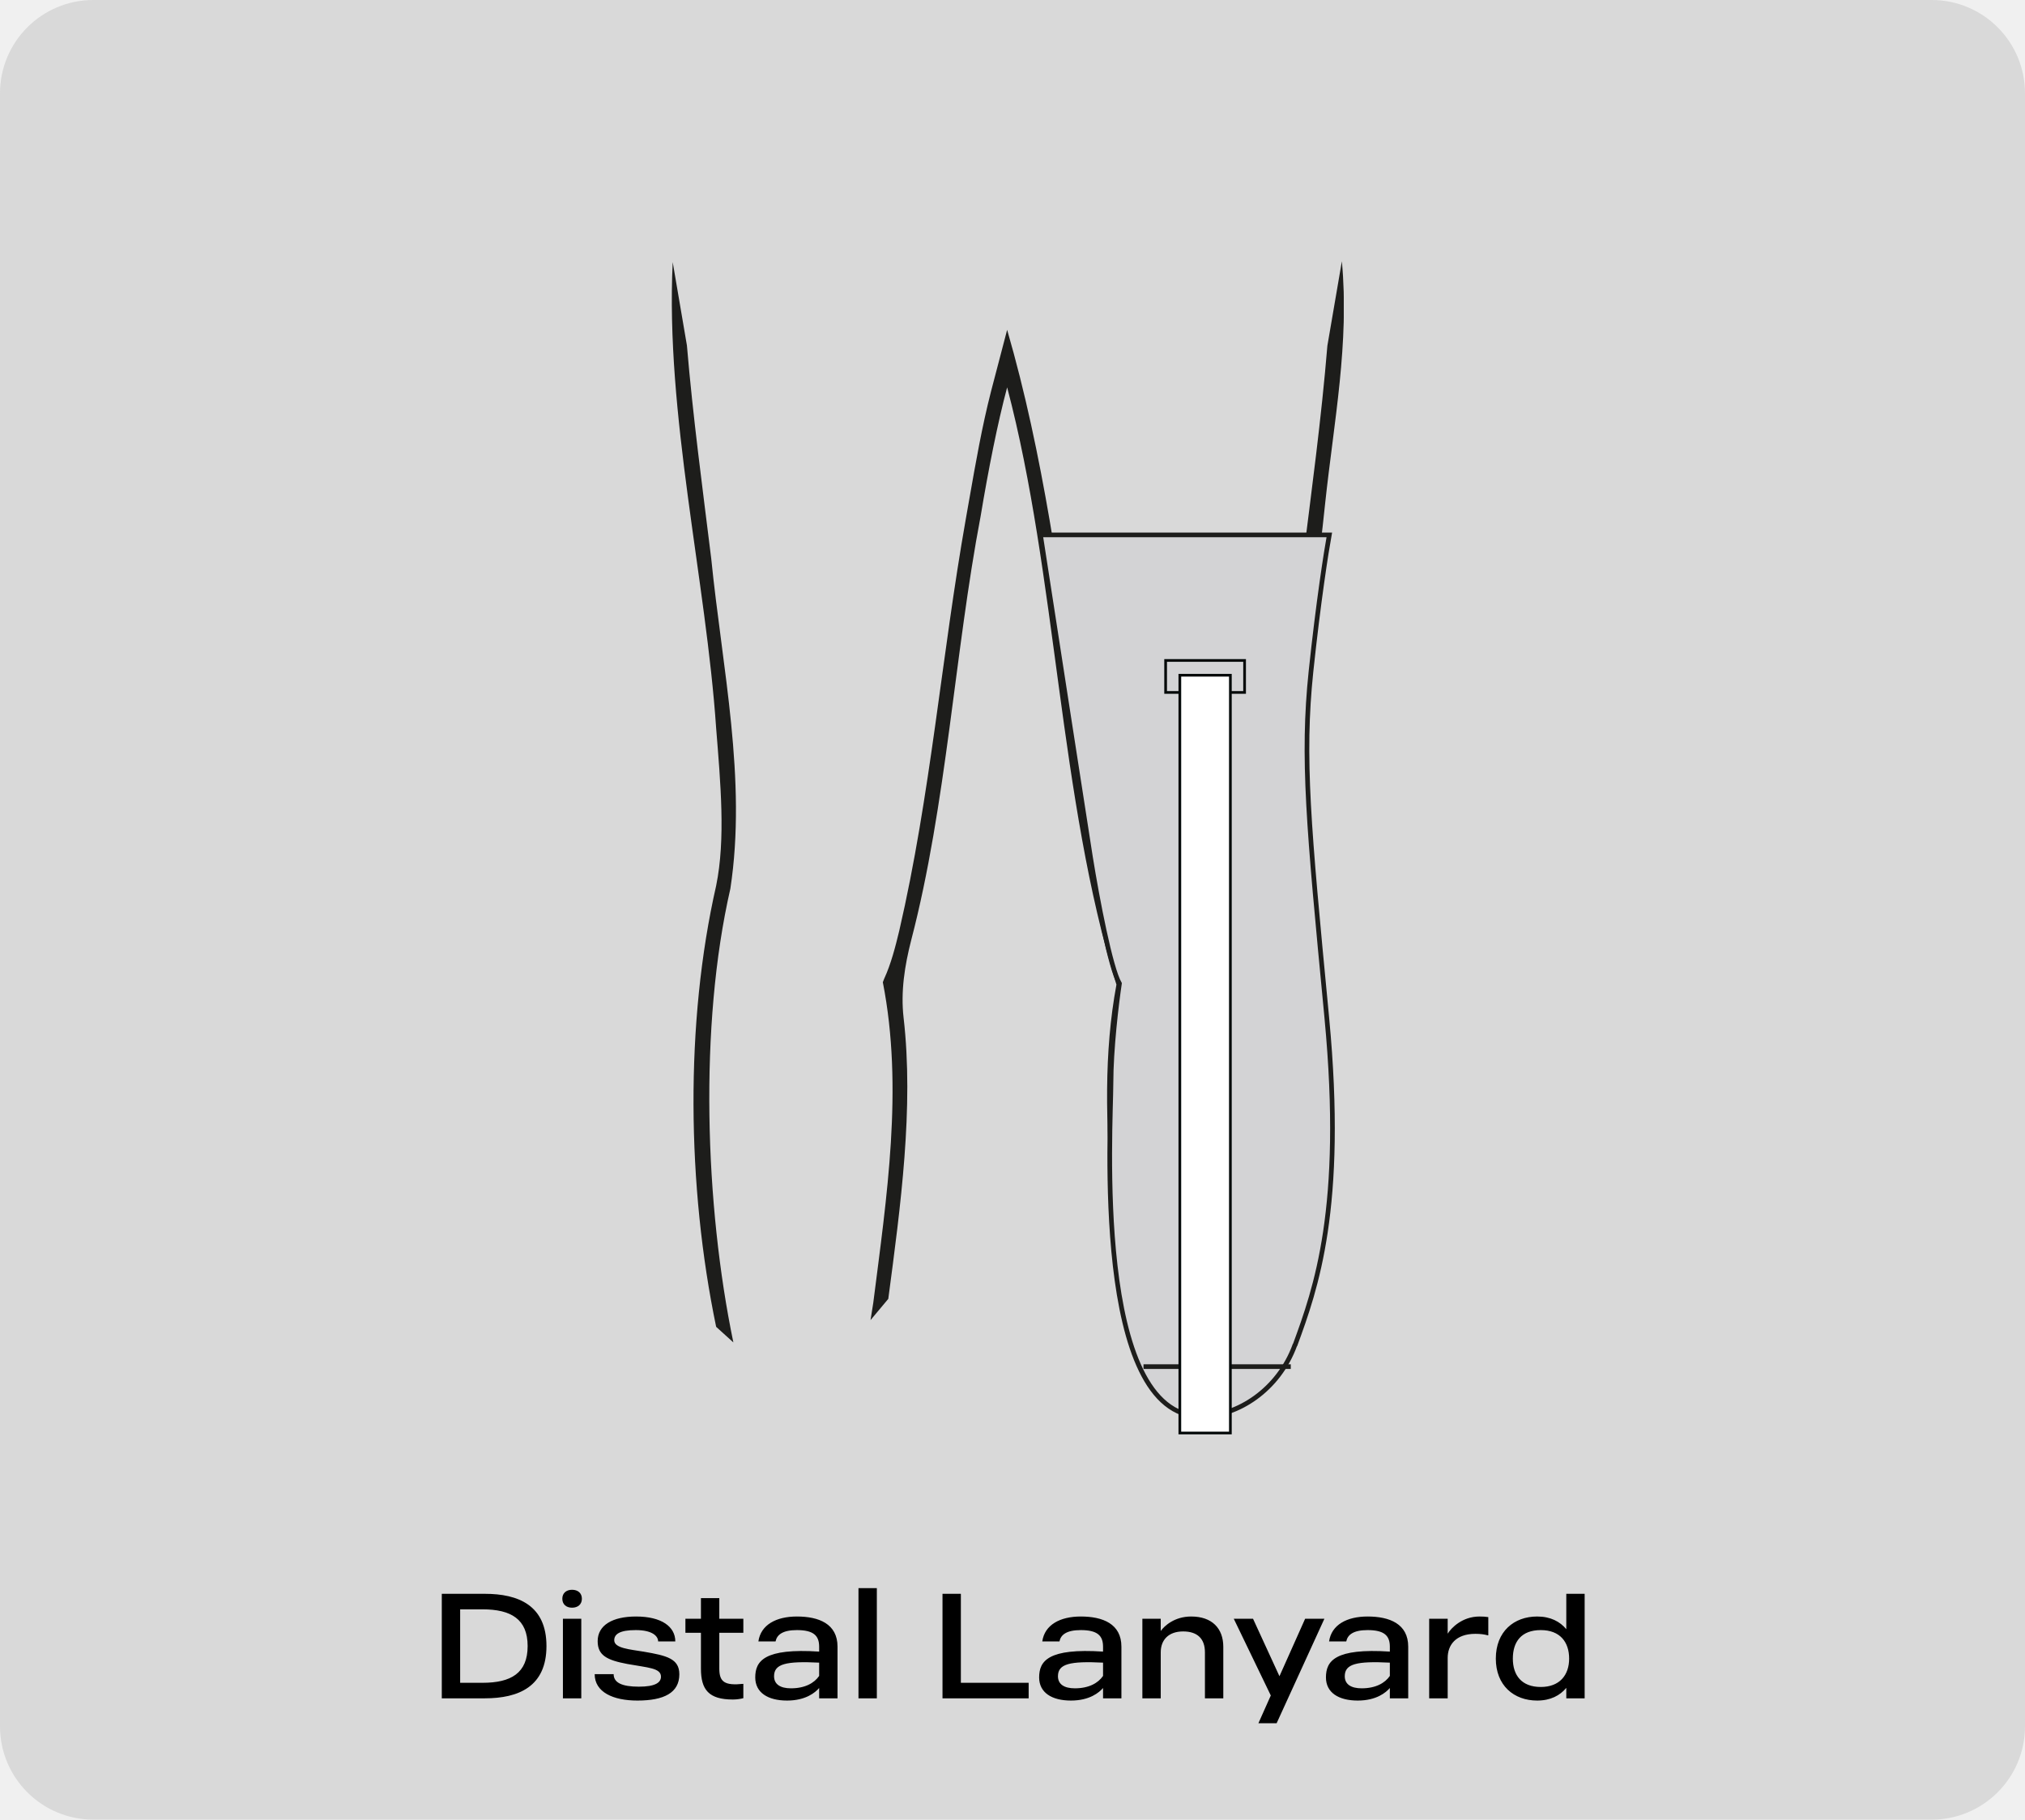
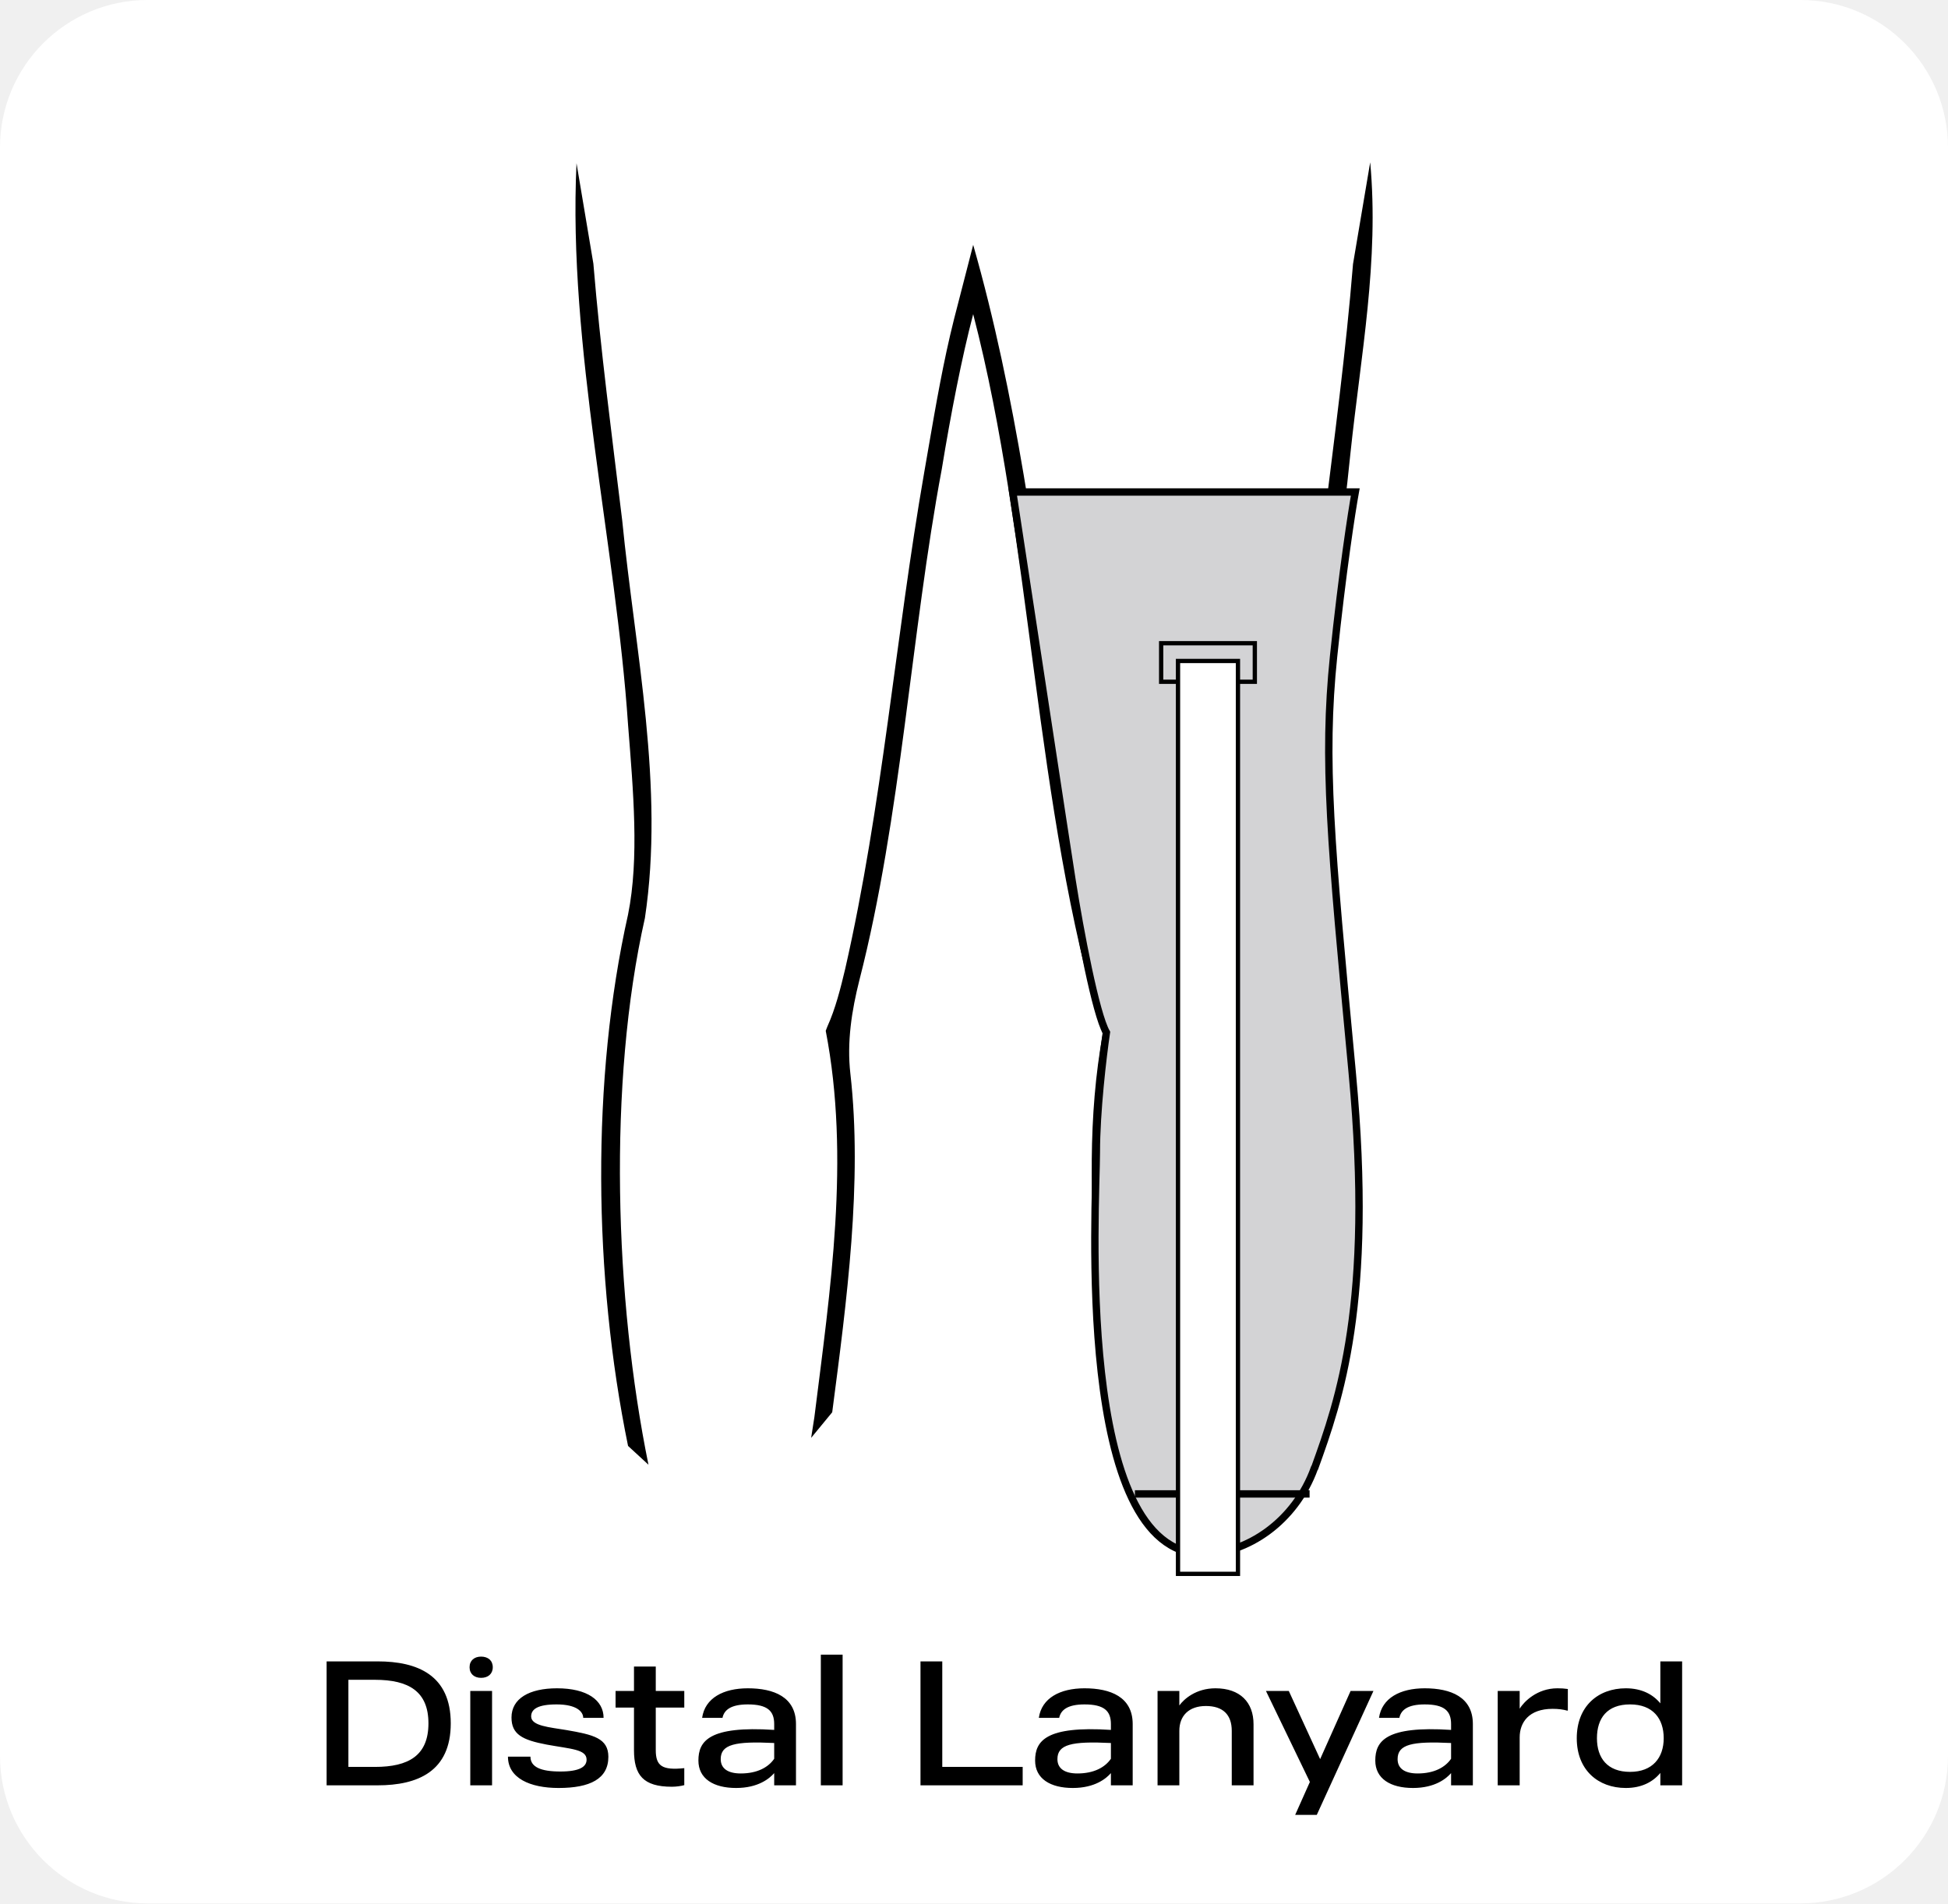
- <svg xmlns="http://www.w3.org/2000/svg" width="217" height="195" viewBox="0 0 217 195" fill="none">
-   <rect width="217" height="195" rx="10" fill="#D9D9D9" />
-   <g clip-path="url(#clip0_2717_261)">
-     <path fill-rule="evenodd" clip-rule="evenodd" d="M143.795 28C144.615 36.757 142.946 45.14 142.009 53.897C140.633 67.667 137.412 81.868 139.139 94.889C142.331 108.774 142.272 125.28 139.608 139.827H138.027C140.691 125.597 140.808 109.292 137.617 95.263C135.831 83.683 138.407 71.901 139.579 60.35C140.545 52.601 141.599 44.881 142.243 37.045" fill="#1D1D1B" />
-     <path fill-rule="evenodd" clip-rule="evenodd" d="M93.286 141.469L93.579 139.626C95.014 128.305 96.829 116.58 94.604 105.259L94.75 104.885C95.482 103.3 95.951 101.457 96.361 99.757C99.728 85.21 100.899 70.288 103.505 55.568C103.622 54.848 103.768 54.128 103.886 53.407C104.559 49.576 105.232 45.716 106.199 41.942C106.316 41.481 107.78 35.922 107.926 35.346C111.82 48.77 113.636 62.741 115.598 76.51C116.74 84.115 117.677 91.72 119.433 99.152C119.814 101.025 120.341 103.128 121.102 104.914L121.337 105.288C119.111 116.724 120.692 128.449 122.039 139.885H120.458C119.96 136.111 119.521 132.395 119.199 128.737C118.467 120.44 118.291 112.749 119.638 105.519C113.46 85.556 113.255 61.675 107.926 41.51C106.901 45.342 105.906 50.383 105.086 55.309C102.304 69.914 101.426 86.247 97.649 100.737C96.946 103.473 96.507 106.268 96.829 109.062C97.942 118.712 96.507 129.255 95.189 139.193" fill="#1D1D1B" />
-     <path fill-rule="evenodd" clip-rule="evenodd" d="M72.087 28.086C71.297 44.391 75.659 62.135 76.743 78.037C77.211 83.913 77.768 89.905 76.743 94.917C73.405 109.551 73.61 127.123 76.743 142.189L78.588 143.86C75.542 129.168 74.898 109.925 78.266 95.234C80.052 83.539 77.387 71.555 76.216 59.86C75.279 52.255 74.254 44.678 73.61 37.016" fill="#1D1D1B" />
-     <path d="M138.759 144.147C137.002 148.958 132.61 151.781 128.716 151.781C117.033 151.781 119.053 120.641 119.053 116.09C119.053 112.431 119.639 107.563 119.961 105.402C118.995 103.732 117.589 96.415 116.857 91.863C116.272 88.205 113.051 67.32 111.499 57.324H142.448C142.126 59.081 141.277 64.468 140.486 71.958C139.52 81.205 140.223 88.579 142.126 108.485L142.185 109.118C144.117 129.485 140.984 138.127 138.788 144.118L138.759 144.147Z" fill="#D3D3D5" stroke="#1D1D1B" stroke-width="0.5" stroke-miterlimit="10" />
-     <path d="M133.371 70.777H124.909V74.205H133.371V70.777Z" stroke="#050A0A" stroke-width="0.29" stroke-miterlimit="10" />
-     <path d="M122.538 146.453H138.32" stroke="#1D1D1B" stroke-width="0.5" stroke-miterlimit="10" />
-     <path d="M131.848 72.361H126.432V153.567H131.848V72.361Z" fill="white" stroke="#050A0A" stroke-width="0.29" stroke-miterlimit="10" />
+ <svg xmlns="http://www.w3.org/2000/svg" width="132" height="129" viewBox="0 0 132 129" fill="none">
+   <rect width="132" height="129" rx="10" fill="white" />
+   <path d="M25.588 112.6C28.3 112.6 30.544 113.536 30.544 116.8C30.544 120.064 28.3 121 25.588 121H22.132V112.6H25.588ZM25.408 119.752C27.7 119.752 29.032 118.972 29.032 116.8C29.032 114.64 27.7 113.848 25.408 113.848H23.608V119.752H25.408ZM31.867 121V114.604H33.343V121H31.867ZM32.599 113.716C32.143 113.716 31.819 113.452 31.819 112.996C31.819 112.54 32.143 112.276 32.599 112.276C33.067 112.276 33.391 112.54 33.391 112.996C33.391 113.452 33.067 113.716 32.599 113.716ZM38.392 117.256C40.204 117.568 41.224 117.808 41.224 119.068C41.224 120.556 39.988 121.18 37.852 121.18C35.908 121.18 34.42 120.508 34.42 119.056H35.944C35.944 119.752 36.628 120.064 37.972 120.064C39.28 120.064 39.748 119.74 39.748 119.26C39.748 118.552 38.68 118.54 37.048 118.24C35.392 117.928 34.66 117.544 34.66 116.404C34.66 115.12 35.86 114.424 37.744 114.424C39.796 114.424 40.9 115.24 40.9 116.428H39.52C39.52 116.02 39.088 115.516 37.72 115.516C36.436 115.516 35.992 115.84 35.992 116.332C35.992 116.98 37.252 117.064 38.392 117.256ZM46.368 115.732H44.436V118.612C44.436 119.692 44.868 119.992 46.368 119.836V120.988C46.152 121.048 45.828 121.096 45.528 121.096C43.584 121.096 42.96 120.304 42.96 118.612V115.732H41.712V114.604H42.96V112.948H44.436V114.604H46.368V115.732ZM50.673 114.424C52.437 114.424 53.937 115.012 53.937 116.848V121H52.461V120.172C52.149 120.532 51.381 121.18 49.881 121.18C48.345 121.18 47.325 120.544 47.325 119.32C47.325 118 48.045 116.956 52.461 117.244V116.848C52.461 115.96 52.005 115.516 50.673 115.516C49.533 115.516 49.065 115.888 48.957 116.428H47.577C47.769 115.084 49.017 114.424 50.673 114.424ZM52.461 119.2V118.132C49.797 118 48.837 118.228 48.837 119.224C48.837 119.872 49.341 120.196 50.193 120.196C51.321 120.196 52.065 119.776 52.461 119.2ZM55.621 112.144H57.097V121H55.621V112.144ZM69.298 119.752V121H62.374V112.6H63.85V119.752H69.298ZM73.489 114.424C75.253 114.424 76.753 115.012 76.753 116.848V121H75.277V120.172C74.965 120.532 74.197 121.18 72.697 121.18C71.161 121.18 70.141 120.544 70.141 119.32C70.141 118 70.861 116.956 75.277 117.244V116.848C75.277 115.96 74.821 115.516 73.489 115.516C72.349 115.516 71.881 115.888 71.773 116.428H70.393C70.585 115.084 71.833 114.424 73.489 114.424ZM75.277 119.2V118.132C72.613 118 71.653 118.228 71.653 119.224C71.653 119.872 72.157 120.196 73.009 120.196C74.137 120.196 74.881 119.776 75.277 119.2ZM82.362 114.424C84.03 114.424 84.942 115.372 84.942 116.86V121H83.466V117.304C83.466 116.224 82.878 115.624 81.714 115.624C80.55 115.624 79.914 116.296 79.914 117.304V121H78.438V114.604H79.914V115.588C80.214 115.168 81.03 114.424 82.362 114.424ZM91.519 114.604H93.067L89.227 123.004H87.763L88.759 120.772L85.783 114.604H87.331L89.455 119.224L91.519 114.604ZM96.54 114.424C98.304 114.424 99.804 115.012 99.804 116.848V121H98.328V120.172C98.016 120.532 97.248 121.18 95.748 121.18C94.212 121.18 93.192 120.544 93.192 119.32C93.192 118 93.912 116.956 98.328 117.244V116.848C98.328 115.96 97.872 115.516 96.54 115.516C95.4 115.516 94.932 115.888 94.824 116.428H93.444C93.636 115.084 94.884 114.424 96.54 114.424ZM98.328 119.2V118.132C95.664 118 94.704 118.228 94.704 119.224C94.704 119.872 95.208 120.196 96.06 120.196C97.188 120.196 97.932 119.776 98.328 119.2ZM105.532 114.424C105.82 114.424 105.988 114.436 106.24 114.472V115.936H106.192C105.94 115.864 105.616 115.816 105.208 115.816C103.588 115.816 102.976 116.752 102.976 117.748V121H101.488V114.604H102.976V115.804C103.264 115.336 104.152 114.424 105.532 114.424ZM112.508 112.6H113.984V121H112.508V120.16C112.004 120.772 111.236 121.18 110.168 121.18C108.296 121.18 106.844 119.968 106.844 117.808C106.844 115.636 108.296 114.424 110.168 114.424C111.236 114.424 112.004 114.832 112.508 115.444V112.6ZM110.456 120.088C111.98 120.088 112.736 119.128 112.736 117.808C112.736 116.476 112.004 115.516 110.456 115.516C108.896 115.516 108.212 116.452 108.212 117.808C108.212 119.152 108.92 120.088 110.456 120.088Z" fill="black" />
+   <g clip-path="url(#clip0_9371_4440)">
+     <rect width="54" height="96" transform="translate(39 11)" fill="white" />
+     <path fill-rule="evenodd" clip-rule="evenodd" d="M92.847 11C93.461 17.672 92.21 24.059 91.507 30.731C90.475 41.222 88.059 52.042 89.355 61.963C91.749 72.542 91.705 85.118 89.706 96.202H88.52C90.519 85.359 90.607 72.937 88.213 62.248C86.873 53.425 88.806 44.449 89.684 35.648C90.409 29.744 91.2 23.861 91.683 17.892" fill="black" />
+     <path fill-rule="evenodd" clip-rule="evenodd" d="M54.965 97.45L55.184 96.045C56.261 87.419 57.622 78.487 55.953 69.861L56.063 69.576C56.612 68.369 56.963 66.964 57.271 65.669C59.796 54.586 60.675 43.217 62.629 32.001C62.717 31.453 62.827 30.904 62.914 30.355C63.419 27.436 63.925 24.495 64.649 21.62C64.737 21.269 65.835 17.033 65.945 16.594C68.866 26.822 70.227 37.466 71.698 47.957C72.555 53.752 73.258 59.546 74.575 65.208C74.861 66.635 75.256 68.237 75.827 69.598L76.003 69.883C74.334 78.597 75.519 87.529 76.53 96.243H75.344C74.971 93.367 74.641 90.536 74.4 87.749C73.851 81.428 73.719 75.568 74.729 70.059C70.095 54.849 69.942 36.654 65.945 21.291C65.176 24.21 64.43 28.05 63.815 31.804C61.729 42.931 61.07 55.376 58.237 66.415C57.71 68.501 57.38 70.629 57.622 72.758C58.456 80.111 57.38 88.144 56.392 95.716" fill="black" />
+     <path fill-rule="evenodd" clip-rule="evenodd" d="M39.066 11.062C38.473 23.485 41.745 37.005 42.558 49.12C42.909 53.597 43.326 58.163 42.558 61.982C40.054 73.131 40.208 86.519 42.558 97.998L43.941 99.271C41.657 88.078 41.174 73.416 43.7 62.223C45.039 53.312 43.041 44.182 42.162 35.271C41.46 29.477 40.691 23.704 40.208 17.866" fill="black" />
+     <path d="M89.069 99.495C87.751 103.16 84.457 105.311 81.537 105.311C72.775 105.311 74.29 81.585 74.29 78.117C74.29 75.33 74.729 71.621 74.971 69.975C74.246 68.702 73.192 63.127 72.643 59.659C72.204 56.872 69.788 40.96 68.624 33.344H91.836C91.594 34.683 90.957 38.787 90.365 44.493C89.64 51.538 90.167 57.157 91.594 72.323L91.638 72.806C93.088 88.323 90.738 94.907 89.091 99.473L89.069 99.495Z" fill="#D3D3D5" stroke="black" stroke-width="0.5" stroke-miterlimit="10" />
+     <path d="M85.029 43.594H78.682V46.206H85.029V43.594Z" stroke="black" stroke-width="0.29" stroke-miterlimit="10" />
+     <path d="M76.903 101.25H88.74" stroke="black" stroke-width="0.5" stroke-miterlimit="10" />
+     <path d="M83.886 44.797H79.824V106.668H83.886V44.797Z" fill="white" stroke="black" stroke-width="0.29" stroke-miterlimit="10" />
  </g>
-   <path d="M51.95 170.8C55.566 170.8 58.559 172.048 58.559 176.4C58.559 180.752 55.566 182 51.95 182H47.343V170.8H51.95ZM51.711 180.336C54.767 180.336 56.542 179.296 56.542 176.4C56.542 173.52 54.767 172.464 51.711 172.464H49.31V180.336H51.711ZM60.323 182V173.472H62.291V182H60.323ZM61.299 172.288C60.691 172.288 60.259 171.936 60.259 171.328C60.259 170.72 60.691 170.368 61.299 170.368C61.923 170.368 62.355 170.72 62.355 171.328C62.355 171.936 61.923 172.288 61.299 172.288ZM69.022 177.008C71.438 177.424 72.798 177.744 72.798 179.424C72.798 181.408 71.15 182.24 68.302 182.24C65.71 182.24 63.726 181.344 63.726 179.408H65.758C65.758 180.336 66.67 180.752 68.462 180.752C70.206 180.752 70.83 180.32 70.83 179.68C70.83 178.736 69.406 178.72 67.23 178.32C65.022 177.904 64.046 177.392 64.046 175.872C64.046 174.16 65.646 173.232 68.158 173.232C70.894 173.232 72.366 174.32 72.366 175.904H70.526C70.526 175.36 69.95 174.688 68.126 174.688C66.414 174.688 65.822 175.12 65.822 175.776C65.822 176.64 67.502 176.752 69.022 177.008ZM79.657 174.976H77.081V178.816C77.081 180.256 77.657 180.656 79.657 180.448V181.984C79.369 182.064 78.937 182.128 78.537 182.128C75.945 182.128 75.113 181.072 75.113 178.816V174.976H73.449V173.472H75.113V171.264H77.081V173.472H79.657V174.976ZM85.397 173.232C87.749 173.232 89.749 174.016 89.749 176.464V182H87.781V180.896C87.365 181.376 86.341 182.24 84.341 182.24C82.293 182.24 80.933 181.392 80.933 179.76C80.933 178 81.893 176.608 87.781 176.992V176.464C87.781 175.28 87.173 174.688 85.397 174.688C83.877 174.688 83.253 175.184 83.109 175.904H81.269C81.525 174.112 83.189 173.232 85.397 173.232ZM87.781 179.6V178.176C84.229 178 82.949 178.304 82.949 179.632C82.949 180.496 83.621 180.928 84.757 180.928C86.261 180.928 87.253 180.368 87.781 179.6ZM91.995 170.192H93.963V182H91.995V170.192ZM110.231 180.336V182H100.999V170.8H102.967V180.336H110.231ZM115.819 173.232C118.171 173.232 120.171 174.016 120.171 176.464V182H118.203V180.896C117.787 181.376 116.763 182.24 114.763 182.24C112.715 182.24 111.355 181.392 111.355 179.76C111.355 178 112.315 176.608 118.203 176.992V176.464C118.203 175.28 117.595 174.688 115.819 174.688C114.299 174.688 113.675 175.184 113.531 175.904H111.691C111.947 174.112 113.611 173.232 115.819 173.232ZM118.203 179.6V178.176C114.651 178 113.371 178.304 113.371 179.632C113.371 180.496 114.043 180.928 115.179 180.928C116.683 180.928 117.675 180.368 118.203 179.6ZM127.649 173.232C129.873 173.232 131.089 174.496 131.089 176.48V182H129.121V177.072C129.121 175.632 128.337 174.832 126.785 174.832C125.233 174.832 124.385 175.728 124.385 177.072V182H122.417V173.472H124.385V174.784C124.785 174.224 125.873 173.232 127.649 173.232ZM139.859 173.472H141.923L136.803 184.672H134.851L136.179 181.696L132.211 173.472H134.275L137.107 179.632L139.859 173.472ZM146.553 173.232C148.905 173.232 150.905 174.016 150.905 176.464V182H148.937V180.896C148.521 181.376 147.497 182.24 145.497 182.24C143.449 182.24 142.089 181.392 142.089 179.76C142.089 178 143.049 176.608 148.937 176.992V176.464C148.937 175.28 148.329 174.688 146.553 174.688C145.033 174.688 144.409 175.184 144.265 175.904H142.425C142.681 174.112 144.345 173.232 146.553 173.232ZM148.937 179.6V178.176C145.385 178 144.105 178.304 144.105 179.632C144.105 180.496 144.777 180.928 145.913 180.928C147.417 180.928 148.409 180.368 148.937 179.6ZM158.543 173.232C158.927 173.232 159.151 173.248 159.487 173.296V175.248H159.423C159.087 175.152 158.655 175.088 158.111 175.088C155.951 175.088 155.135 176.336 155.135 177.664V182H153.151V173.472H155.135V175.072C155.519 174.448 156.703 173.232 158.543 173.232ZM167.845 170.8H169.812V182H167.845V180.88C167.173 181.696 166.149 182.24 164.725 182.24C162.229 182.24 160.293 180.624 160.293 177.744C160.293 174.848 162.229 173.232 164.725 173.232C166.149 173.232 167.173 173.776 167.845 174.592V170.8ZM165.109 180.784C167.141 180.784 168.149 179.504 168.149 177.744C168.149 175.968 167.173 174.688 165.109 174.688C163.029 174.688 162.117 175.936 162.117 177.744C162.117 179.536 163.061 180.784 165.109 180.784Z" fill="black" />
  <defs>
-     <clipPath id="clip0_2717_261">
-       <rect width="72" height="126" fill="white" transform="translate(72 28)" />
+     <clipPath id="clip0_9371_4440">
+       <rect width="54" height="96" fill="white" transform="translate(39 11)" />
    </clipPath>
  </defs>
</svg>
